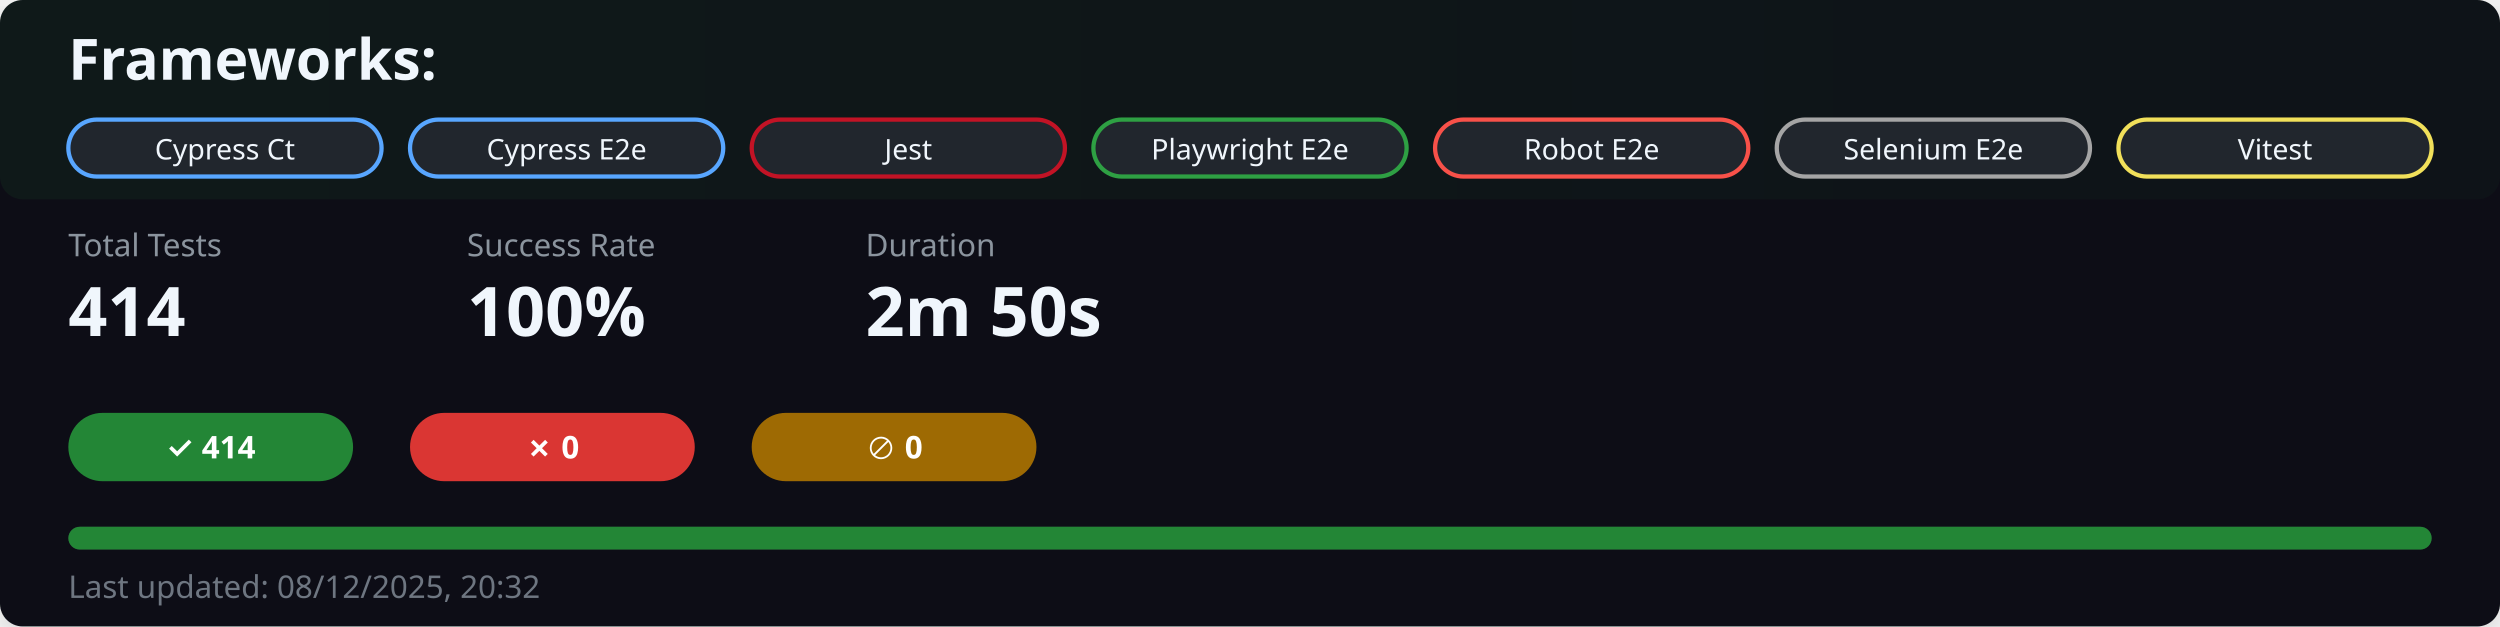
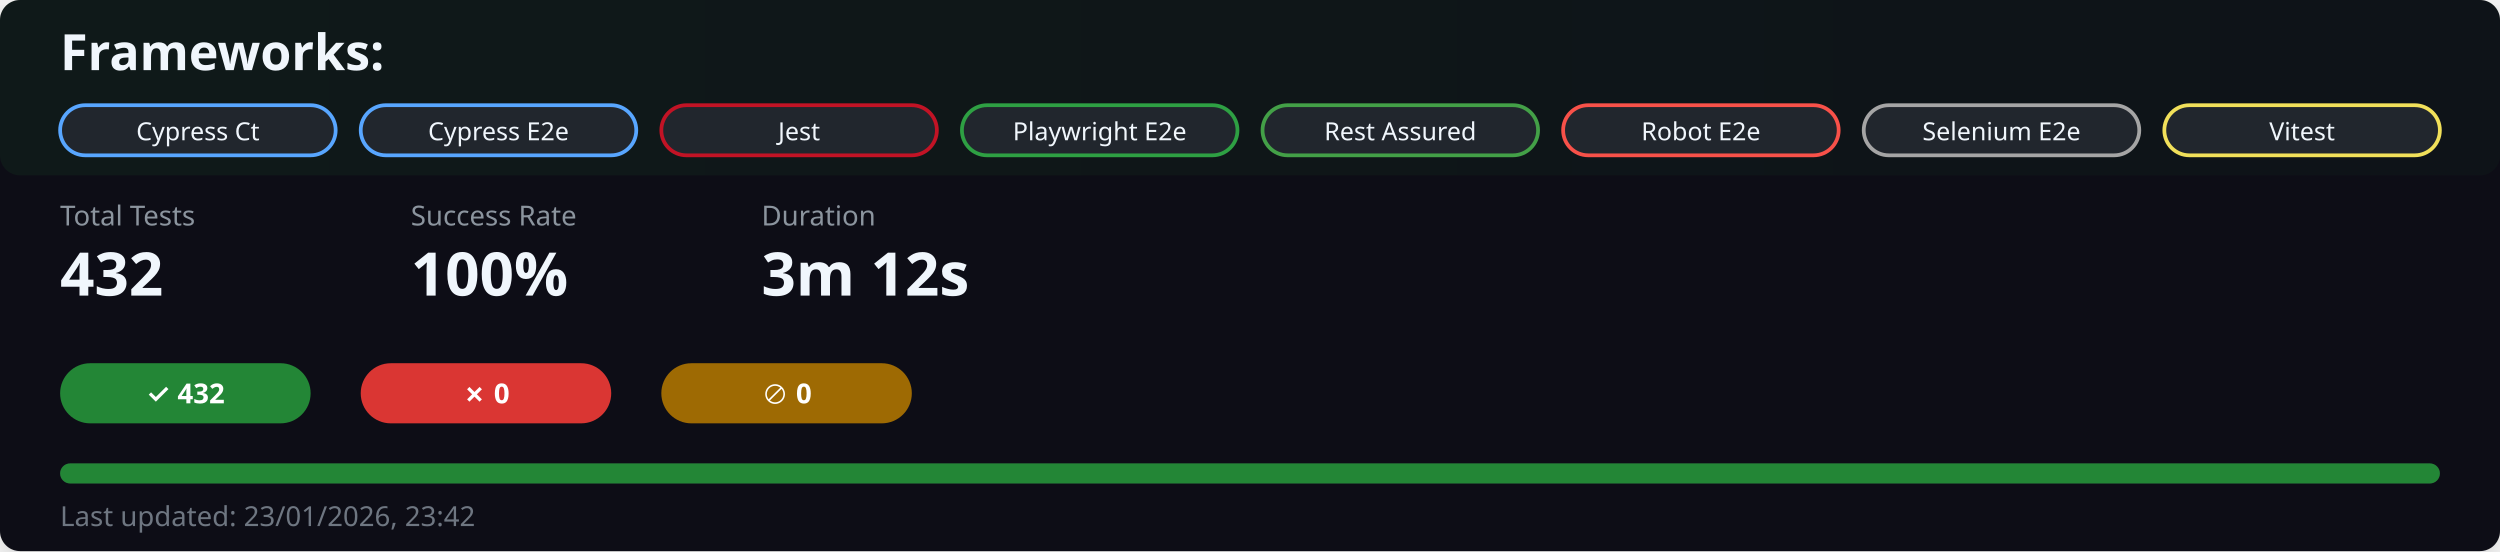
- <svg xmlns="http://www.w3.org/2000/svg" width="878" height="220" viewBox="0 0 878 220">
+ <svg xmlns="http://www.w3.org/2000/svg" width="998" height="220" viewBox="0 0 998 220">
  <defs>
    <linearGradient id="headerGradient" x1="0%" y1="0%" x2="100%" y2="0%">
      <stop offset="0%" style="stop-color:#238636;stop-opacity:0.1" />
      <stop offset="100%" style="stop-color:#238636;stop-opacity:0.05" />
    </linearGradient>
    <filter id="shadow">
      <feDropShadow dx="0" dy="2" stdDeviation="3" flood-opacity="0.1" />
    </filter>
  </defs>
  <style>
    .bg { fill: #0d1116; }
    .header-bg { fill: url(#headerGradient); }
    .title { fill: #f0f6fc; font-size: 20px; font-weight: 600; font-family: -apple-system, BlinkMacSystemFont, 'Segoe UI', 'Noto Sans', Helvetica, Arial, sans-serif; }
    .subtitle { fill: #8b949e; font-size: 12px; font-family: -apple-system, BlinkMacSystemFont, 'Segoe UI', 'Noto Sans', Helvetica, Arial, sans-serif; }
    .stat-label { fill: #8b949e; font-size: 11px; font-weight: 500; font-family: -apple-system, BlinkMacSystemFont, 'Segoe UI', 'Noto Sans', Helvetica, Arial, sans-serif; }
    .stat-value { fill: #f0f6fc; font-size: 24px; font-weight: 600; font-family: -apple-system, BlinkMacSystemFont, 'Segoe UI', 'Noto Sans', Helvetica, Arial, sans-serif; }
    .badge-passed { fill: #238636; }
    .badge-failed { fill: #da3633; }
    .badge-skipped { fill: #9e6a03; }
    .badge-text { fill: #ffffff; font-size: 11px; font-weight: 600; font-family: -apple-system, BlinkMacSystemFont, 'Segoe UI', 'Noto Sans', Helvetica, Arial, sans-serif; }
    .framework-badge { fill: #21262d; }
    .framework-text { fill: #f0f6fc; font-size: 10px; font-weight: 500; font-family: -apple-system, BlinkMacSystemFont, 'Segoe UI', 'Noto Sans', Helvetica, Arial, sans-serif; }
    .progress-bg { fill: #21262d; }
    .progress-passed { fill: #238636; }
    .progress-failed { fill: #da3633; }
    .progress-skipped { fill: #9e6a03; }
    .time-text { fill: #58a6ff; font-size: 13px; font-weight: 500; font-family: -apple-system, BlinkMacSystemFont, 'Segoe UI', 'Noto Sans', Helvetica, Arial, sans-serif; }
    .date-text { fill: #6e7681; font-size: 11px; font-family: -apple-system, BlinkMacSystemFont, 'Segoe UI', 'Noto Sans', Helvetica, Arial, sans-serif; }
  </style>
  <rect width="100%" height="100%" rx="8" class="bg" filter="url(#shadow)" />
  <rect width="100%" height="70" rx="8" class="header-bg" />
  <text x="24" y="28" class="title">Frameworks:</text>
  <g transform="translate(24, 42)">
    <g transform="translate(0, 0)">
      <rect x="0" y="0" width="110" height="20" rx="10" class="framework-badge" stroke="#58a6ff" stroke-width="1.5" />
      <text x="55" y="14" class="framework-text" text-anchor="middle">Cypress Ct</text>
    </g>
    <g transform="translate(120, 0)">
      <rect x="0" y="0" width="110" height="20" rx="10" class="framework-badge" stroke="#58a6ff" stroke-width="1.5" />
      <text x="55" y="14" class="framework-text" text-anchor="middle">Cypress E2e</text>
    </g>
    <g transform="translate(240, 0)">
      <rect x="0" y="0" width="110" height="20" rx="10" class="framework-badge" stroke="#c21325" stroke-width="1.5" />
      <text x="55" y="14" class="framework-text" text-anchor="middle">Jest</text>
    </g>
    <g transform="translate(360, 0)">
      <rect x="0" y="0" width="110" height="20" rx="10" class="framework-badge" stroke="#2ea043" stroke-width="1.5" />
      <text x="55" y="14" class="framework-text" text-anchor="middle">Playwright E2e</text>
    </g>
    <g transform="translate(480, 0)">
+       <rect x="0" y="0" width="110" height="20" rx="10" class="framework-badge" stroke="#43A047" stroke-width="1.5" />
+       <text x="55" y="14" class="framework-text" text-anchor="middle">Rest Assured</text>
+     </g>
+     <g transform="translate(600, 0)">
      <rect x="0" y="0" width="110" height="20" rx="10" class="framework-badge" stroke="#f85149" stroke-width="1.5" />
      <text x="55" y="14" class="framework-text" text-anchor="middle">Robot E2e</text>
    </g>
-     <g transform="translate(600, 0)">
+     <g transform="translate(720, 0)">
      <rect x="0" y="0" width="110" height="20" rx="10" class="framework-badge" stroke="#a5a5a5" stroke-width="1.5" />
      <text x="55" y="14" class="framework-text" text-anchor="middle">Selenium E2e</text>
    </g>
-     <g transform="translate(720, 0)">
+     <g transform="translate(840, 0)">
      <rect x="0" y="0" width="110" height="20" rx="10" class="framework-badge" stroke="#f1e05a" stroke-width="1.5" />
      <text x="55" y="14" class="framework-text" text-anchor="middle">Vitest</text>
    </g>
  </g>
  <g transform="translate(24, 90)">
    <g>
      <text x="0" y="0" class="stat-label">Total Tests</text>
-       <text x="0" y="28" class="stat-value">414</text>
+       <text x="0" y="28" class="stat-value">432</text>
    </g>
    <g transform="translate(140, 0)">
      <text x="0" y="0" class="stat-label">Success Rate</text>
      <text x="0" y="28" class="stat-value" fill="#238636">100%</text>
    </g>
    <g transform="translate(280, 0)">
      <text x="0" y="0" class="stat-label">Duration</text>
-       <text x="0" y="28" class="stat-value" fill="#58a6ff">2m 50s</text>
+       <text x="0" y="28" class="stat-value" fill="#58a6ff">3m 12s</text>
    </g>
  </g>
  <g transform="translate(24, 145)">
    <rect x="0" y="0" width="100" height="24" rx="12" class="badge-passed" />
-     <text x="50" y="16" class="badge-text" text-anchor="middle">✓ 414</text>
+     <text x="50" y="16" class="badge-text" text-anchor="middle">✓ 432</text>
    <rect x="120" y="0" width="100" height="24" rx="12" class="badge-failed" />
    <text x="170" y="16" class="badge-text" text-anchor="middle">✗ 0</text>
    <rect x="240" y="0" width="100" height="24" rx="12" class="badge-skipped" />
    <text x="290" y="16" class="badge-text" text-anchor="middle">⊘ 0</text>
  </g>
  <g transform="translate(24, 185)">
-     <rect x="0" y="0" width="830" height="8" rx="4" class="progress-bg" />
-     <rect x="0" y="0" width="830" height="8" rx="4" class="progress-passed" />
+     <rect x="0" y="0" width="950" height="8" rx="4" class="progress-bg" />
+     <rect x="0" y="0" width="950" height="8" rx="4" class="progress-passed" />
  </g>
-   <text x="24" y="210" class="date-text">Last updated: 08/12/2025, 20:32</text>
+   <text x="24" y="210" class="date-text">Last updated: 23/01/2026, 23:42</text>
</svg>
